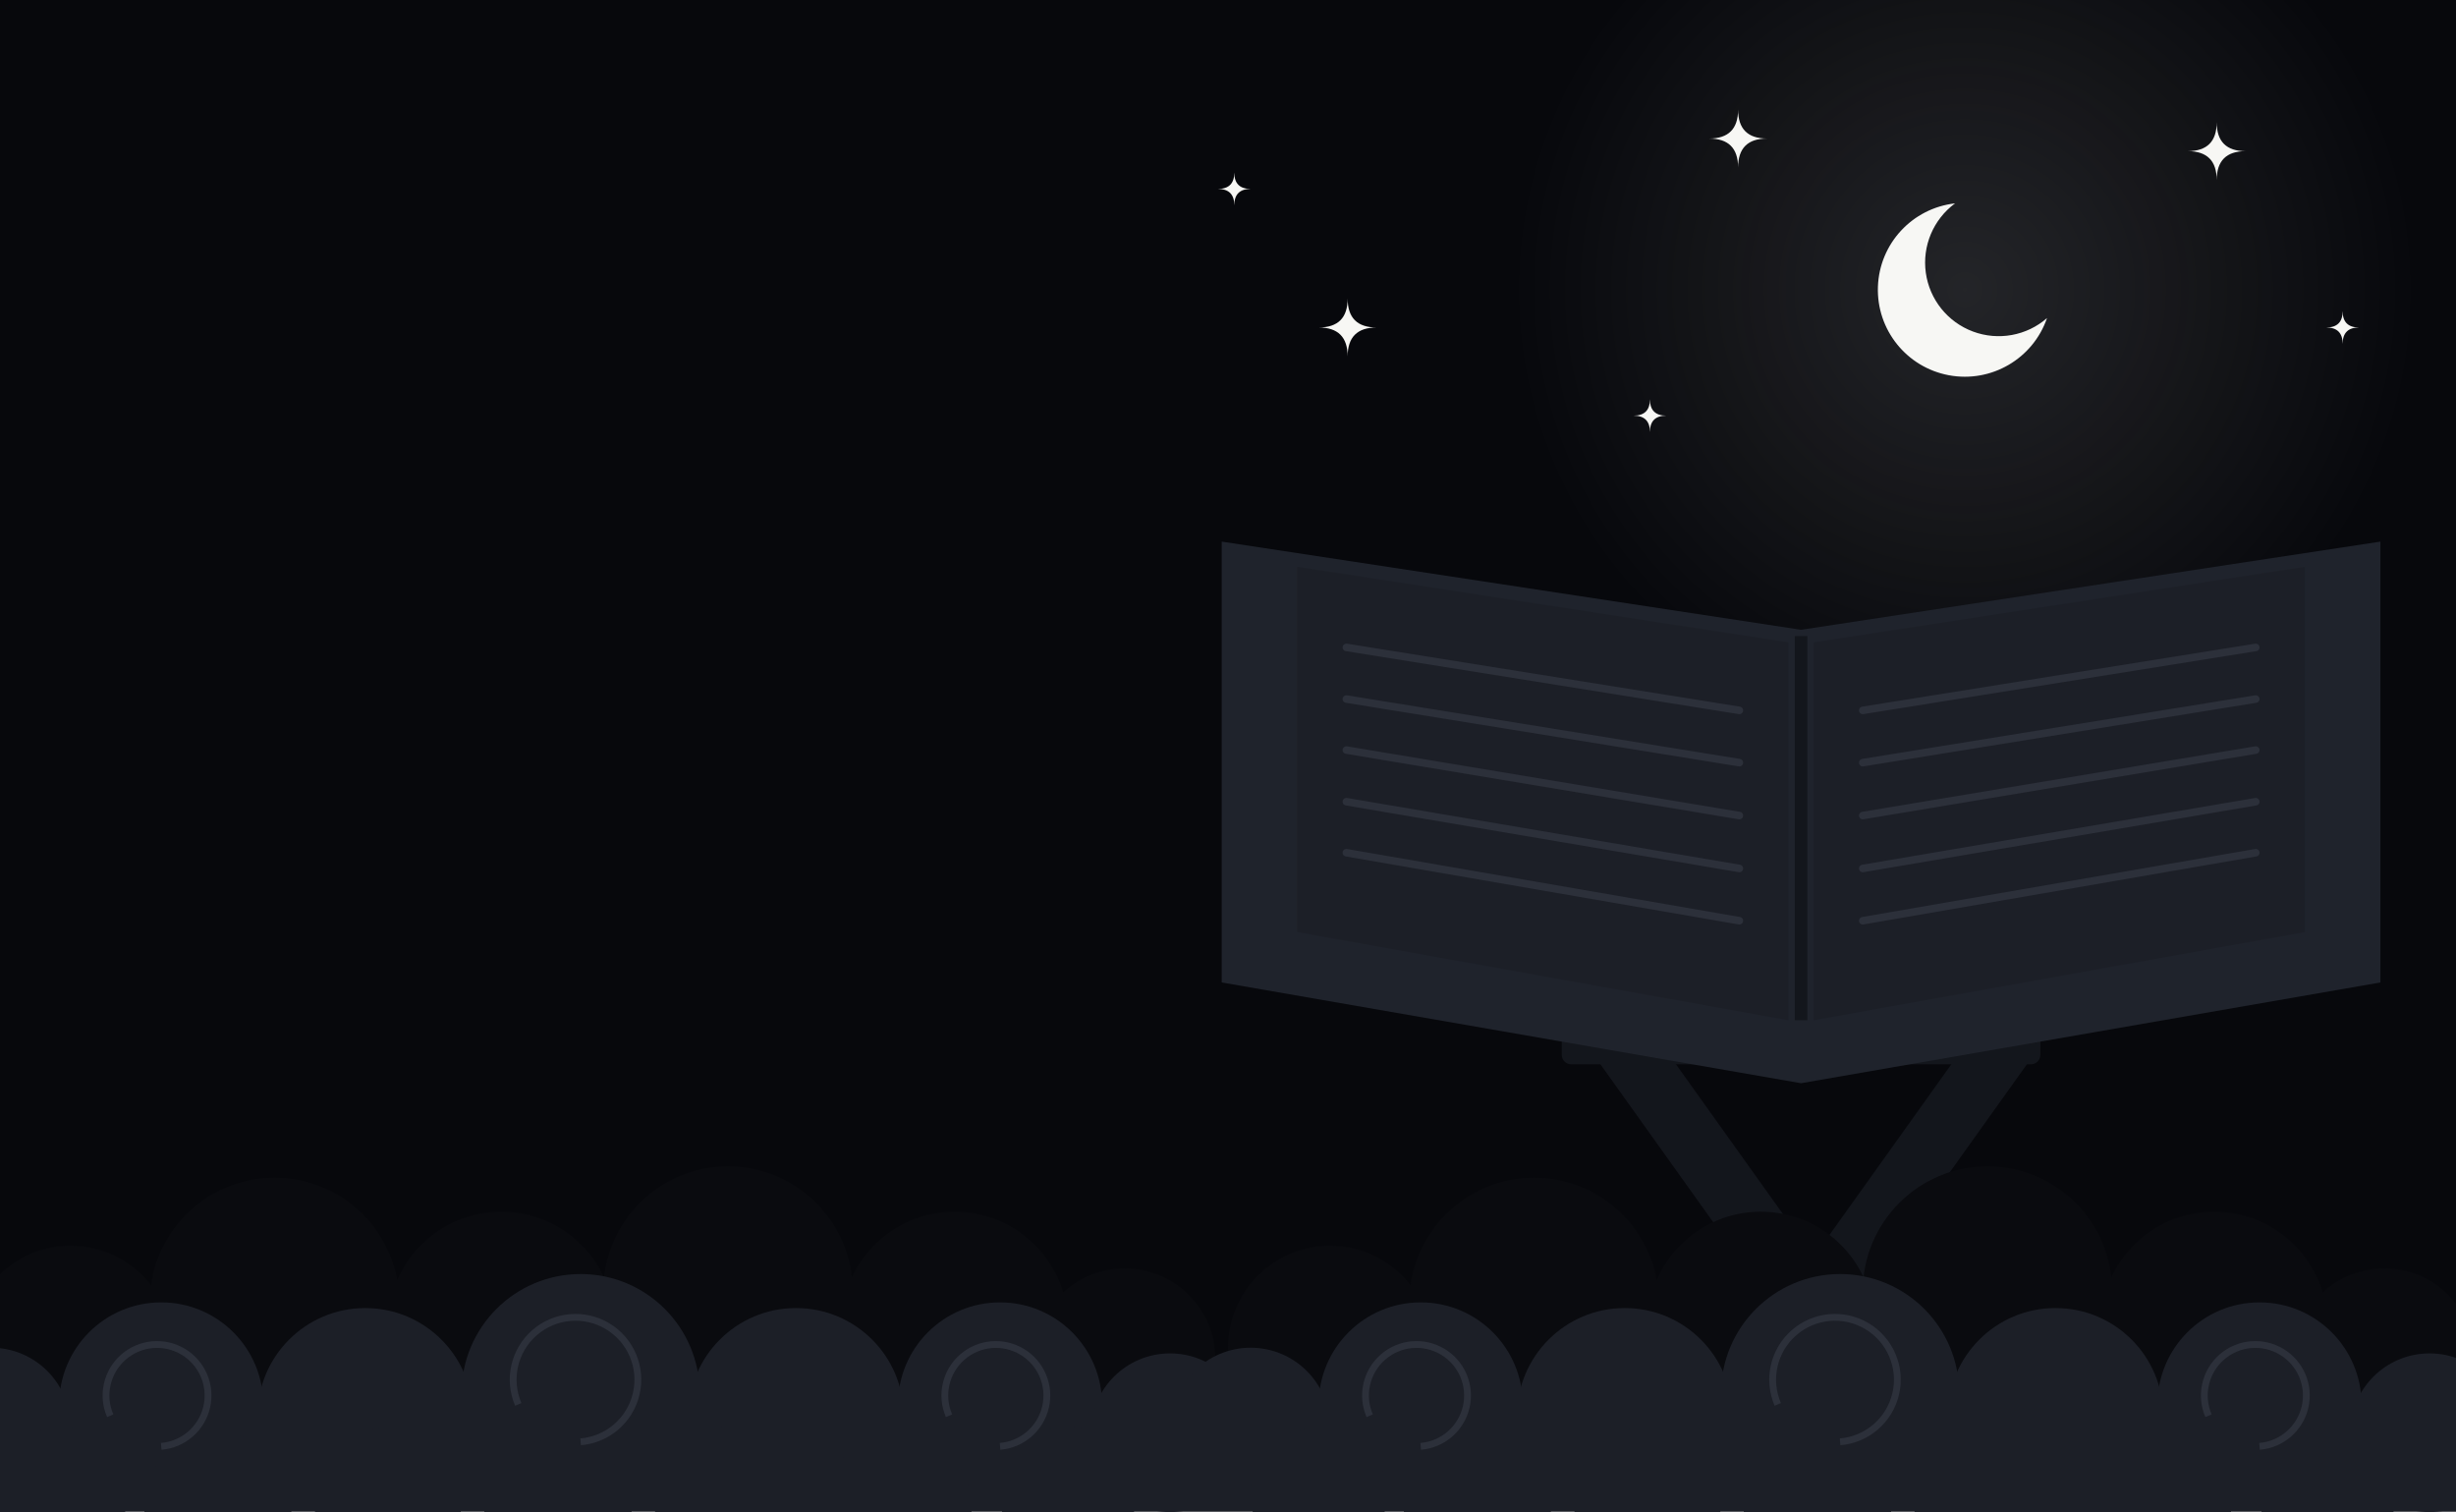
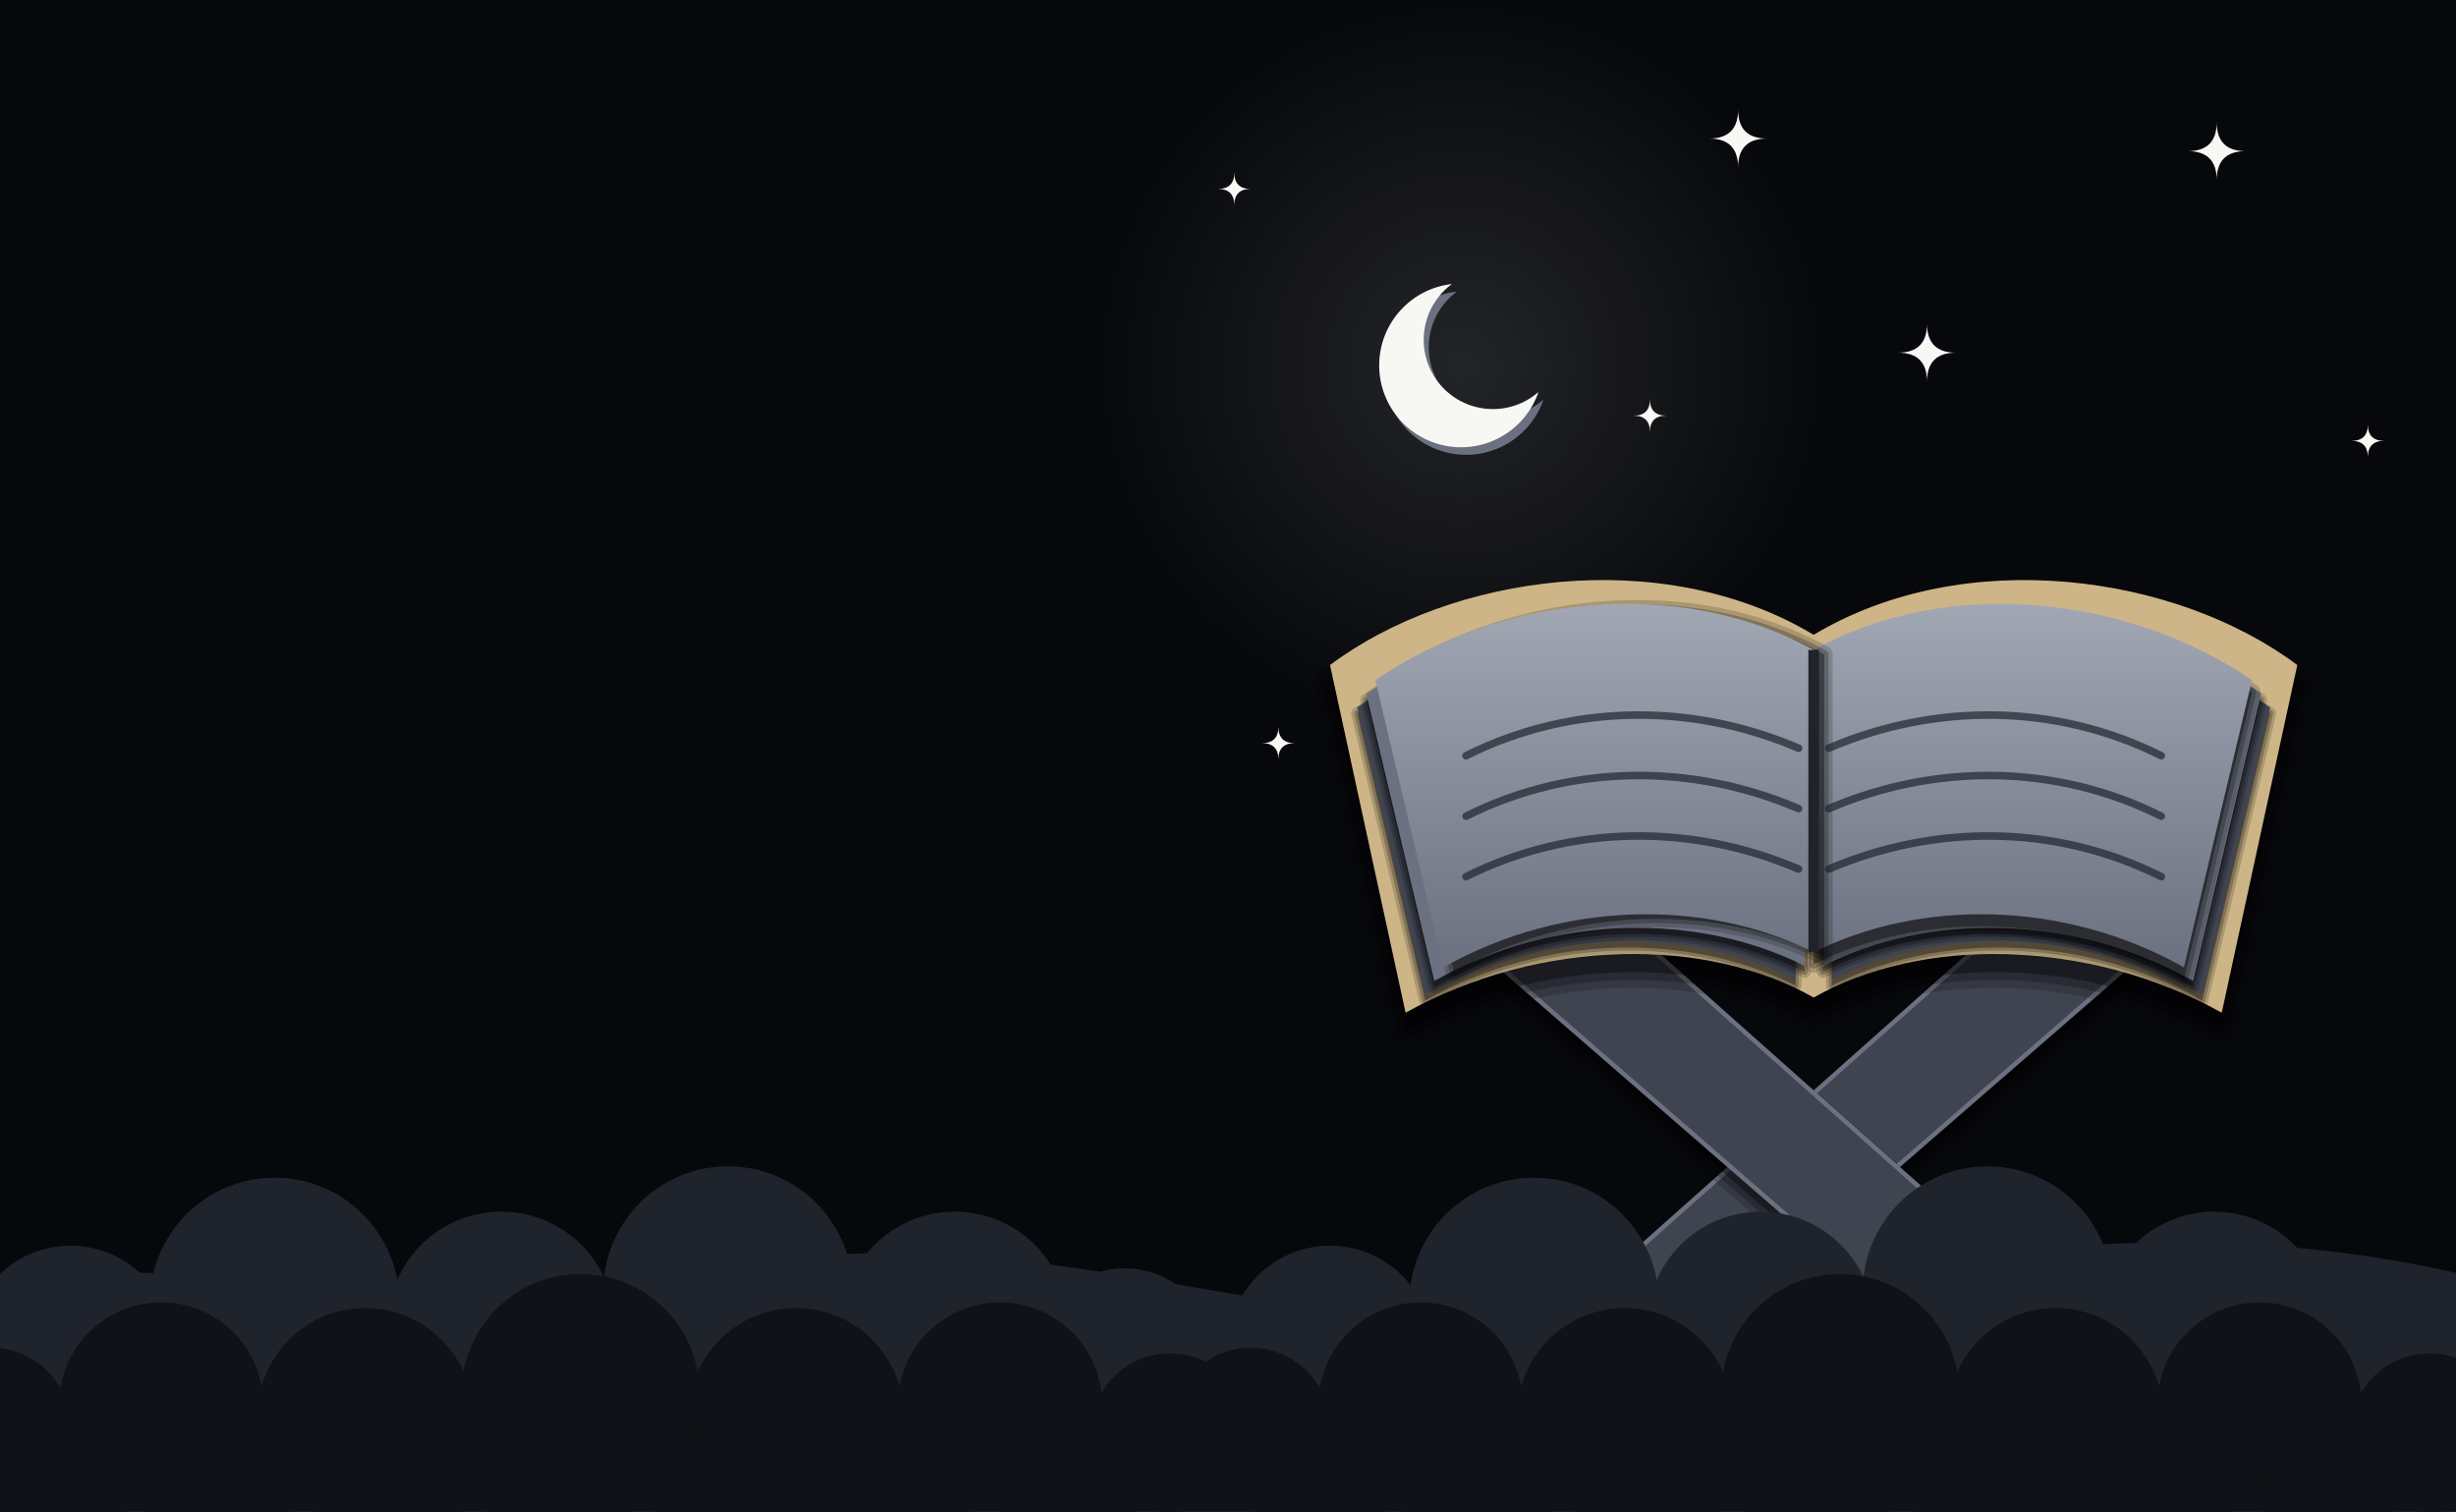
<svg xmlns="http://www.w3.org/2000/svg" viewBox="0 0 390 240" width="390" height="240">
  <rect width="390" height="240" fill="#07080c" />
  <defs>
    <radialGradient id="g">
      <stop offset="0" stop-color="#f7f7f4" stop-opacity="0.12" />
      <stop offset="1" stop-color="#f7f7f4" stop-opacity="0" />
    </radialGradient>
+     <linearGradient id="page" gradientUnits="userSpaceOnUse" x1="0" y1="108" x2="0" y2="160">
+       <stop offset="0" stop-color="#a6abb8" />
+       <stop offset="1" stop-color="#6b7180" />
+     </linearGradient>
  </defs>
-   <circle cx="312" cy="46" r="72" fill="url(#g)" />
-   <path fill="#f7f7f4" transform="translate(295 29) scale(0.531)" d="M29.1 6.2A26 26 0 1 0 56.6 40.5A22 22 0 1 1 29.1 6.2Z" />
-   <path fill="#f7f7f4" d="M196 27.4Q196 30 198.6 30Q196 30 196 32.6Q196 30 193.4 30Q196 30 196 27.4ZM230 93.4Q230 96 232.6 96Q230 96 230 98.6Q230 96 227.4 96Q230 96 230 93.4ZM372 49.4Q372 52 374.6 52Q372 52 372 54.6Q372 52 369.4 52Q372 52 372 49.4ZM262 63.4Q262 66 264.6 66Q262 66 262 68.6Q262 66 259.4 66Q262 66 262 63.4Z" />
-   <path fill="#f7f7f4" d="M352 19.4Q352 24 356.6 24Q352 24 352 28.6Q352 24 347.4 24Q352 24 352 19.4ZM214 47.4Q214 52 218.6 52Q214 52 214 56.6Q214 52 209.4 52Q214 52 214 47.4ZM276 17.4Q276 22 280.6 22Q276 22 276 26.6Q276 22 271.4 22Q276 22 276 17.4Z" />
-   <g transform="translate(-14 0)">
-     <path fill="#13161c" d="M266 166L278 166L338 250L326 250Z" />
-     <path fill="#13161c" d="M326 166L338 166L278 250L266 250Z" />
-     <rect fill="#13161c" x="262" y="162" width="76" height="7" rx="1.5" />
-     <path fill="#1f232c" d="M208 86L300 100L392 86V156L300 172L208 156Z" />
-     <path fill="#1c1f27" d="M220 90L298 102L298 162L220 148Z" />
-     <path fill="#1c1f27" d="M302 102L380 90L380 148L302 162Z" />
-     <path fill="none" stroke="#2c303a" stroke-width="1.2" stroke-linecap="round" d="M227.8 102.8L290.2 112.8M372.2 102.8L309.8 112.8M227.8 111L290.2 121.1M372.2 111L309.8 121.1M227.8 119.1L290.2 129.5M372.2 119.1L309.8 129.5M227.8 127.3L290.2 137.9M372.2 127.3L309.8 137.9M227.8 135.4L290.2 146.2M372.2 135.4L309.8 146.2" />
-     <path fill="none" stroke="#13161c" stroke-width="2" d="M300 101V162" />
+   <circle cx="232" cy="58" r="58" fill="url(#g)" />
+   <path fill="#f7f7f4" d="M196 27.4Q196 30 198.6 30Q196 30 196 32.6Q196 30 193.4 30Q196 30 196 27.4ZM203 115.4Q203 118 205.6 118Q203 118 203 120.6Q203 118 200.4 118Q203 118 203 115.4ZM376 67.4Q376 70 378.6 70Q376 70 376 72.6Q376 70 373.4 70Q376 70 376 67.4ZM262 63.4Q262 66 264.6 66Q262 66 262 68.6Q262 66 259.4 66Q262 66 262 63.4Z" />
+   <path fill="#f7f7f4" d="M352 19.4Q352 24 356.6 24Q352 24 352 28.6Q352 24 347.4 24Q352 24 352 19.4ZM306 51.4Q306 56 310.6 56Q306 56 306 60.6Q306 56 301.4 56Q306 56 306 51.4ZM276 17.4Q276 22 280.6 22Q276 22 276 26.6Q276 22 271.4 22Q276 22 276 17.4Z" />
+   <path fill="#6b7180" transform="translate(216.8 43.2) scale(0.5)" d="M29.1 6.2A26 26 0 1 0 56.6 40.5A22 22 0 1 1 29.1 6.2Z" />
+   <path fill="#f7f7f4" transform="translate(216 42) scale(0.5)" d="M29.1 6.2A26 26 0 1 0 56.6 40.5A22 22 0 1 1 29.1 6.2Z" />
+   <path fill="#1f232c" transform="translate(390 30) scale(-1 1)" d="M-20 230V178C30 160 80 168 128 178S226 160 276 172S356 164 410 176V230Z" />
+   <g transform="translate(396 -38.4) scale(-1.2 1.2)">
+     <g fill="#000000" stroke="#000000" stroke-width="3.2" stroke-linejoin="round" opacity="0.172" transform="translate(0 1.6)">
+       <path d="M44 156L120 222L132 214L60 150Z" />
+     </g>
+     <g fill="#000000" stroke="#000000" stroke-width="1.6" stroke-linejoin="round" opacity="0.234" transform="translate(0 1.6)">
+       <path d="M44 156L120 222L132 214L60 150Z" />
+     </g>
+     <g fill="#000000" stroke="#000000" stroke-width="0" stroke-linejoin="round" opacity="0.374" transform="translate(0 1.6)">
+       <path d="M44 156L120 222L132 214L60 150Z" />
+     </g>
+     <g fill="#3f4450" stroke="#6b7180" stroke-width="0.6">
+       <path d="M44 156L120 222L132 214L60 150Z" />
+     </g>
+     <g fill="#000000" stroke="#000000" stroke-width="3.2" stroke-linejoin="round" opacity="0.172" transform="translate(0 1.6)">
+       <path d="M136 156L60 222L48 214L120 150Z" />
+     </g>
+     <g fill="#000000" stroke="#000000" stroke-width="1.6" stroke-linejoin="round" opacity="0.234" transform="translate(0 1.6)">
+       <path d="M136 156L60 222L48 214L120 150Z" />
+     </g>
+     <g fill="#000000" stroke="#000000" stroke-width="0" stroke-linejoin="round" opacity="0.374" transform="translate(0 1.6)">
+       <path d="M136 156L60 222L48 214L120 150Z" />
+     </g>
+     <g fill="#3f4450" stroke="#6b7180" stroke-width="0.6">
+       <path d="M136 156L60 222L48 214L120 150Z" />
+     </g>
+     <g fill="#000000" stroke="#000000" stroke-width="3.2" stroke-linejoin="round" opacity="0.172" transform="translate(0 1.6)">
+       <rect x="30" y="204" width="120" height="10" rx="5" />
+     </g>
+     <g fill="#000000" stroke="#000000" stroke-width="1.6" stroke-linejoin="round" opacity="0.234" transform="translate(0 1.6)">
+       <rect x="30" y="204" width="120" height="10" rx="5" />
+     </g>
+     <g fill="#000000" stroke="#000000" stroke-width="0" stroke-linejoin="round" opacity="0.374" transform="translate(0 1.6)">
+       <rect x="30" y="204" width="120" height="10" rx="5" />
+     </g>
+     <g fill="#3f4450" stroke="#6b7180" stroke-width="0.6">
+       <rect x="30" y="204" width="120" height="10" rx="5" />
+     </g>
+     <g fill="#000000" stroke="#000000" stroke-width="4.16" stroke-linejoin="round" opacity="0.172" transform="translate(0 2.4)">
+       <path d="M90 116C70 104 42 108 26 120L36 166C54 156 76 156 90 164C104 156 126 156 144 166L154 120C138 108 110 104 90 116Z" />
+     </g>
+     <g fill="#000000" stroke="#000000" stroke-width="2.08" stroke-linejoin="round" opacity="0.234" transform="translate(0 2.4)">
+       <path d="M90 116C70 104 42 108 26 120L36 166C54 156 76 156 90 164C104 156 126 156 144 166L154 120C138 108 110 104 90 116Z" />
+     </g>
+     <g fill="#000000" stroke="#000000" stroke-width="0" stroke-linejoin="round" opacity="0.374" transform="translate(0 2.4)">
+       <path d="M90 116C70 104 42 108 26 120L36 166C54 156 76 156 90 164C104 156 126 156 144 166L154 120C138 108 110 104 90 116Z" />
+     </g>
+     <g fill="#cdb588">
+       <path d="M90 116C70 104 42 108 26 120L36 166C54 156 76 156 90 164C104 156 126 156 144 166L154 120C138 108 110 104 90 116Z" />
+     </g>
+     <g fill="#000000" stroke="#000000" stroke-width="1.6" stroke-linejoin="round" opacity="0.172" transform="translate(0 0.8)">
+       <g transform="translate(-2.4 3.6)">
+         <path d="M90 118C72 108 48 111 32 122L41 160C57 151 76 151 90 158Z" />
+       </g>
+     </g>
+     <g fill="#000000" stroke="#000000" stroke-width="0.8" stroke-linejoin="round" opacity="0.234" transform="translate(0 0.8)">
+       <g transform="translate(-2.4 3.6)">
+         <path d="M90 118C72 108 48 111 32 122L41 160C57 151 76 151 90 158Z" />
+       </g>
+     </g>
+     <g fill="#000000" stroke="#000000" stroke-width="0" stroke-linejoin="round" opacity="0.374" transform="translate(0 0.8)">
+       <g transform="translate(-2.4 3.6)">
+         <path d="M90 118C72 108 48 111 32 122L41 160C57 151 76 151 90 158Z" />
+       </g>
+     </g>
+     <g fill="#3f4450">
+       <g transform="translate(-2.4 3.6)">
+         <path d="M90 118C72 108 48 111 32 122L41 160C57 151 76 151 90 158Z" />
+       </g>
+     </g>
+     <g fill="#000000" stroke="#000000" stroke-width="1.6" stroke-linejoin="round" opacity="0.172" transform="translate(0 0.8)">
+       <g transform="translate(2.4 3.6)">
+         <path d="M90 118C108 108 132 111 148 122L139 160C123 151 104 151 90 158Z" />
+       </g>
+     </g>
+     <g fill="#000000" stroke="#000000" stroke-width="0.8" stroke-linejoin="round" opacity="0.234" transform="translate(0 0.8)">
+       <g transform="translate(2.4 3.6)">
+         <path d="M90 118C108 108 132 111 148 122L139 160C123 151 104 151 90 158Z" />
+       </g>
+     </g>
+     <g fill="#000000" stroke="#000000" stroke-width="0" stroke-linejoin="round" opacity="0.374" transform="translate(0 0.8)">
+       <g transform="translate(2.4 3.6)">
+         <path d="M90 118C108 108 132 111 148 122L139 160C123 151 104 151 90 158Z" />
+       </g>
+     </g>
+     <g fill="#3f4450">
+       <g transform="translate(2.4 3.6)">
+         <path d="M90 118C108 108 132 111 148 122L139 160C123 151 104 151 90 158Z" />
+       </g>
+     </g>
+     <g fill="#000000" stroke="#000000" stroke-width="1.6" stroke-linejoin="round" opacity="0.172" transform="translate(0 0.8)">
+       <g transform="translate(-1.2 1.8)">
+         <path d="M90 118C72 108 48 111 32 122L41 160C57 151 76 151 90 158Z" />
+       </g>
+     </g>
+     <g fill="#000000" stroke="#000000" stroke-width="0.8" stroke-linejoin="round" opacity="0.234" transform="translate(0 0.8)">
+       <g transform="translate(-1.2 1.8)">
+         <path d="M90 118C72 108 48 111 32 122L41 160C57 151 76 151 90 158Z" />
+       </g>
+     </g>
+     <g fill="#000000" stroke="#000000" stroke-width="0" stroke-linejoin="round" opacity="0.374" transform="translate(0 0.8)">
+       <g transform="translate(-1.2 1.8)">
+         <path d="M90 118C72 108 48 111 32 122L41 160C57 151 76 151 90 158Z" />
+       </g>
+     </g>
+     <g fill="#6b7180">
+       <g transform="translate(-1.2 1.8)">
+         <path d="M90 118C72 108 48 111 32 122L41 160C57 151 76 151 90 158Z" />
+       </g>
+     </g>
+     <g fill="#000000" stroke="#000000" stroke-width="1.6" stroke-linejoin="round" opacity="0.172" transform="translate(0 0.8)">
+       <g transform="translate(1.2 1.8)">
+         <path d="M90 118C108 108 132 111 148 122L139 160C123 151 104 151 90 158Z" />
+       </g>
+     </g>
+     <g fill="#000000" stroke="#000000" stroke-width="0.8" stroke-linejoin="round" opacity="0.234" transform="translate(0 0.8)">
+       <g transform="translate(1.2 1.8)">
+         <path d="M90 118C108 108 132 111 148 122L139 160C123 151 104 151 90 158Z" />
+       </g>
+     </g>
+     <g fill="#000000" stroke="#000000" stroke-width="0" stroke-linejoin="round" opacity="0.374" transform="translate(0 0.8)">
+       <g transform="translate(1.2 1.8)">
+         <path d="M90 118C108 108 132 111 148 122L139 160C123 151 104 151 90 158Z" />
+       </g>
+     </g>
+     <g fill="#6b7180">
+       <g transform="translate(1.2 1.8)">
+         <path d="M90 118C108 108 132 111 148 122L139 160C123 151 104 151 90 158Z" />
+       </g>
+     </g>
+     <g fill="#000000" stroke="#000000" stroke-width="2.24" stroke-linejoin="round" opacity="0.172" transform="translate(0 1.6)">
+       <path d="M90 118C72 108 48 111 32 122L41 160C57 151 76 151 90 158Z" />
+     </g>
+     <g fill="#000000" stroke="#000000" stroke-width="1.12" stroke-linejoin="round" opacity="0.234" transform="translate(0 1.6)">
+       <path d="M90 118C72 108 48 111 32 122L41 160C57 151 76 151 90 158Z" />
+     </g>
+     <g fill="#000000" stroke="#000000" stroke-width="0" stroke-linejoin="round" opacity="0.374" transform="translate(0 1.6)">
+       <path d="M90 118C72 108 48 111 32 122L41 160C57 151 76 151 90 158Z" />
+     </g>
+     <g fill="url(#page)">
+       <path d="M90 118C72 108 48 111 32 122L41 160C57 151 76 151 90 158Z" />
+     </g>
+     <g fill="#000000" stroke="#000000" stroke-width="2.24" stroke-linejoin="round" opacity="0.172" transform="translate(-1.4 0.6)">
+       <path d="M90 118C108 108 132 111 148 122L139 160C123 151 104 151 90 158Z" />
+     </g>
+     <g fill="#000000" stroke="#000000" stroke-width="1.12" stroke-linejoin="round" opacity="0.234" transform="translate(-1.4 0.6)">
+       <path d="M90 118C108 108 132 111 148 122L139 160C123 151 104 151 90 158Z" />
+     </g>
+     <g fill="#000000" stroke="#000000" stroke-width="0" stroke-linejoin="round" opacity="0.374" transform="translate(-1.4 0.6)">
+       <path d="M90 118C108 108 132 111 148 122L139 160C123 151 104 151 90 158Z" />
+     </g>
+     <g fill="url(#page)">
+       <path d="M90 118C108 108 132 111 148 122L139 160C123 151 104 151 90 158Z" />
+     </g>
+     <g fill="none" stroke="#1f232c" stroke-width="1" stroke-linecap="round" opacity="0.7">
+       <path d="M44 132C58 125 74 125 88 131" />
+       <path d="M92 131C106 125 122 125 136 132" />
+       <path d="M44 140C58 133 74 133 88 139" />
+       <path d="M92 139C106 133 122 133 136 140" />
+       <path d="M44 148C58 141 74 141 88 147" />
+       <path d="M92 147C106 141 122 141 136 148" />
+     </g>
+     <path fill="none" stroke="#1f232c" stroke-width="1.4" d="M90 118V158" />
  </g>
-   <g fill="#0a0b0f">
+   <g fill="#1f232c">
    <g transform="translate(-14 178) scale(0.9)">
      <circle cx="28" cy="40" r="18" />
      <circle cx="64" cy="32" r="22" />
      <circle cx="104" cy="36" r="20" />
      <circle cx="144" cy="30" r="22" />
      <circle cx="184" cy="36" r="20" />
      <circle cx="214" cy="42" r="16" />
    </g>
    <g transform="translate(186 178) scale(0.9)">
      <circle cx="28" cy="40" r="18" />
      <circle cx="64" cy="32" r="22" />
      <circle cx="104" cy="36" r="20" />
      <circle cx="144" cy="30" r="22" />
      <circle cx="184" cy="36" r="20" />
      <circle cx="214" cy="42" r="16" />
    </g>
    <g transform="translate(386 178) scale(0.9)">
      <circle cx="28" cy="40" r="18" />
      <circle cx="64" cy="32" r="22" />
      <circle cx="104" cy="36" r="20" />
      <circle cx="144" cy="30" r="22" />
      <circle cx="184" cy="36" r="20" />
      <circle cx="214" cy="42" r="16" />
    </g>
  </g>
-   <g fill="#1c1f27">
+   <g fill="#101217">
    <g transform="translate(-14 178) scale(0.9)">
      <rect x="16" y="50" width="204" height="18" />
      <circle cx="14" cy="54" r="14" />
      <circle cx="44" cy="50" r="18" />
      <circle cx="80" cy="52" r="19" />
      <circle cx="118" cy="48" r="21" />
      <circle cx="156" cy="52" r="19" />
      <circle cx="192" cy="50" r="18" />
      <circle cx="222" cy="55" r="14" />
      <circle cx="26" cy="66" r="12" />
      <circle cx="54" cy="68" r="13" />
      <circle cx="84" cy="67" r="13" />
      <circle cx="114" cy="69" r="13" />
      <circle cx="144" cy="67" r="13" />
      <circle cx="174" cy="68" r="13" />
      <circle cx="204" cy="66" r="12" />
    </g>
    <g transform="translate(186 178) scale(0.9)">
      <rect x="16" y="50" width="204" height="18" />
      <circle cx="14" cy="54" r="14" />
      <circle cx="44" cy="50" r="18" />
      <circle cx="80" cy="52" r="19" />
      <circle cx="118" cy="48" r="21" />
      <circle cx="156" cy="52" r="19" />
      <circle cx="192" cy="50" r="18" />
      <circle cx="222" cy="55" r="14" />
      <circle cx="26" cy="66" r="12" />
      <circle cx="54" cy="68" r="13" />
      <circle cx="84" cy="67" r="13" />
      <circle cx="114" cy="69" r="13" />
      <circle cx="144" cy="67" r="13" />
      <circle cx="174" cy="68" r="13" />
      <circle cx="204" cy="66" r="12" />
    </g>
    <g transform="translate(386 178) scale(0.9)">
      <rect x="16" y="50" width="204" height="18" />
      <circle cx="14" cy="54" r="14" />
      <circle cx="44" cy="50" r="18" />
      <circle cx="80" cy="52" r="19" />
      <circle cx="118" cy="48" r="21" />
      <circle cx="156" cy="52" r="19" />
      <circle cx="192" cy="50" r="18" />
      <circle cx="222" cy="55" r="14" />
      <circle cx="26" cy="66" r="12" />
      <circle cx="54" cy="68" r="13" />
      <circle cx="84" cy="67" r="13" />
      <circle cx="114" cy="69" r="13" />
      <circle cx="144" cy="67" r="13" />
      <circle cx="174" cy="68" r="13" />
      <circle cx="204" cy="66" r="12" />
    </g>
    <rect x="0" y="236" width="390" height="4" transform="scale(1)" />
  </g>
-   <g fill="none" stroke="#2c303a" stroke-width="1.2">
-     <g transform="translate(-14 178) scale(0.9)">
-       <path d="M35 52a9 9 0 1 1 9 5.4" />
-       <path d="M107 50a11 11 0 1 1 11 6.6" />
-       <path d="M183 52a9 9 0 1 1 9 5.4" />
-     </g>
-     <g transform="translate(186 178) scale(0.9)">
-       <path d="M35 52a9 9 0 1 1 9 5.4" />
-       <path d="M107 50a11 11 0 1 1 11 6.6" />
-       <path d="M183 52a9 9 0 1 1 9 5.4" />
-     </g>
-     <g transform="translate(386 178) scale(0.9)">
-       <path d="M35 52a9 9 0 1 1 9 5.4" />
-       <path d="M107 50a11 11 0 1 1 11 6.6" />
-       <path d="M183 52a9 9 0 1 1 9 5.4" />
-     </g>
-   </g>
</svg>
